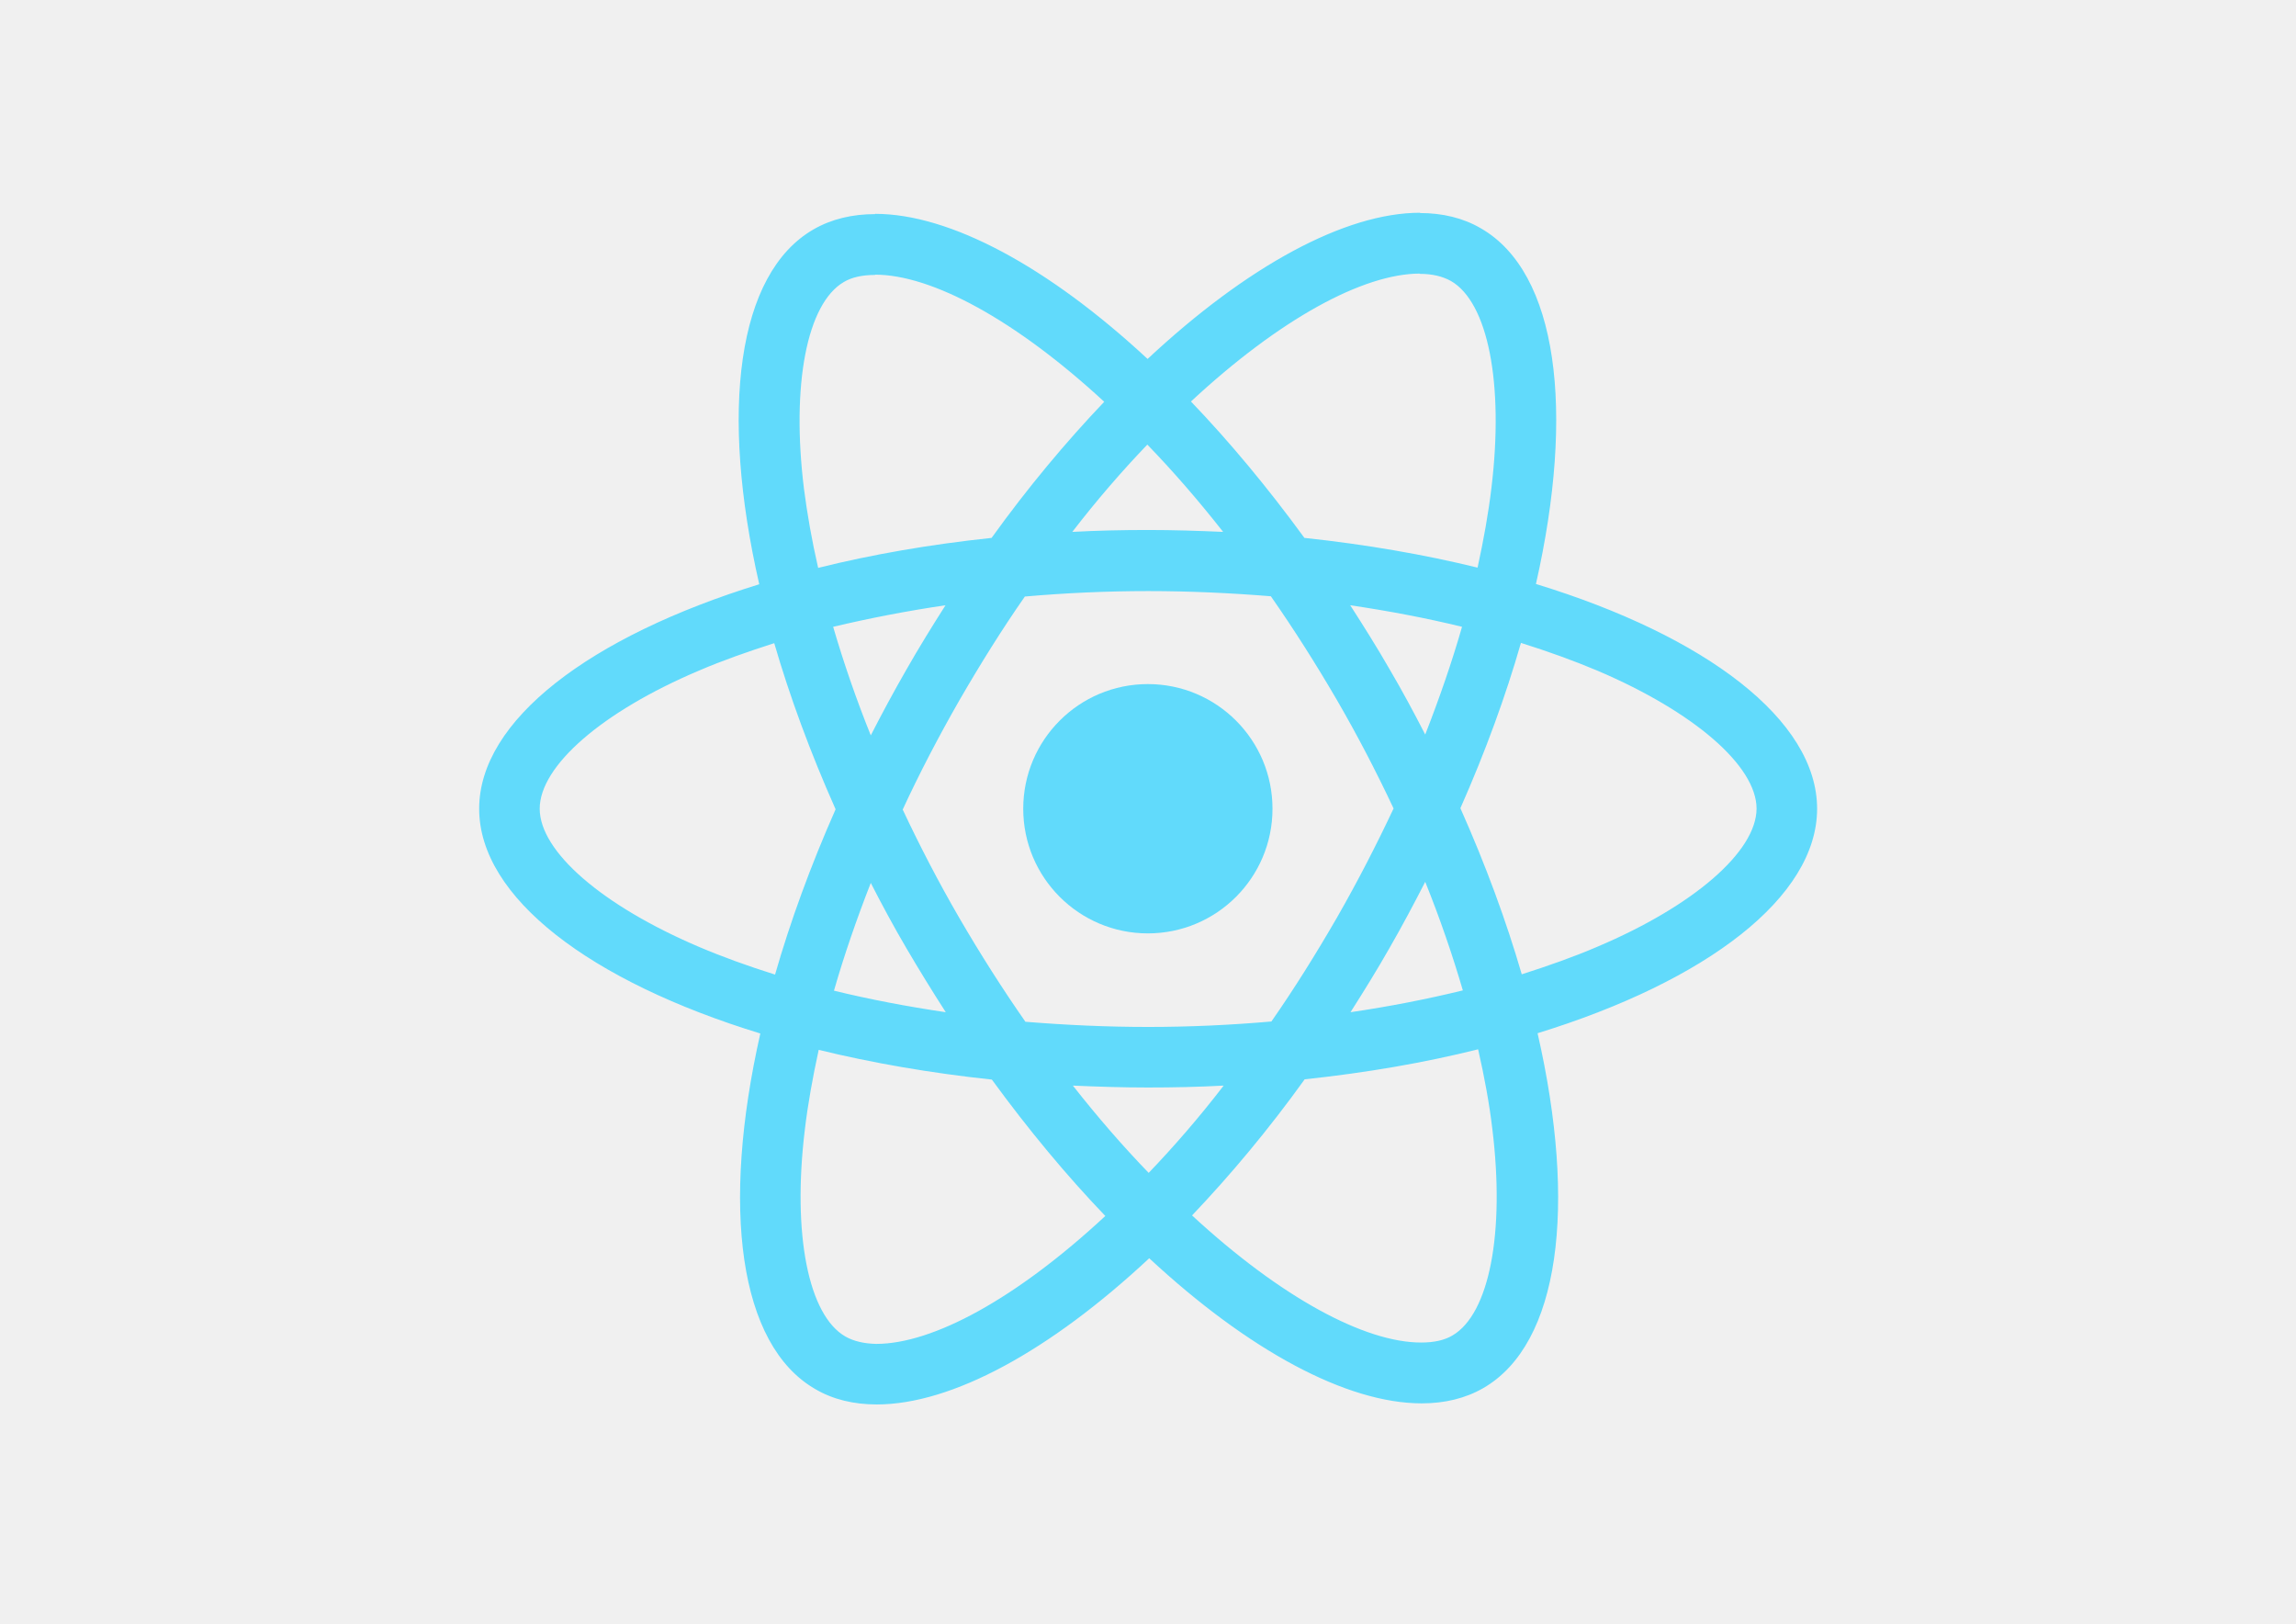
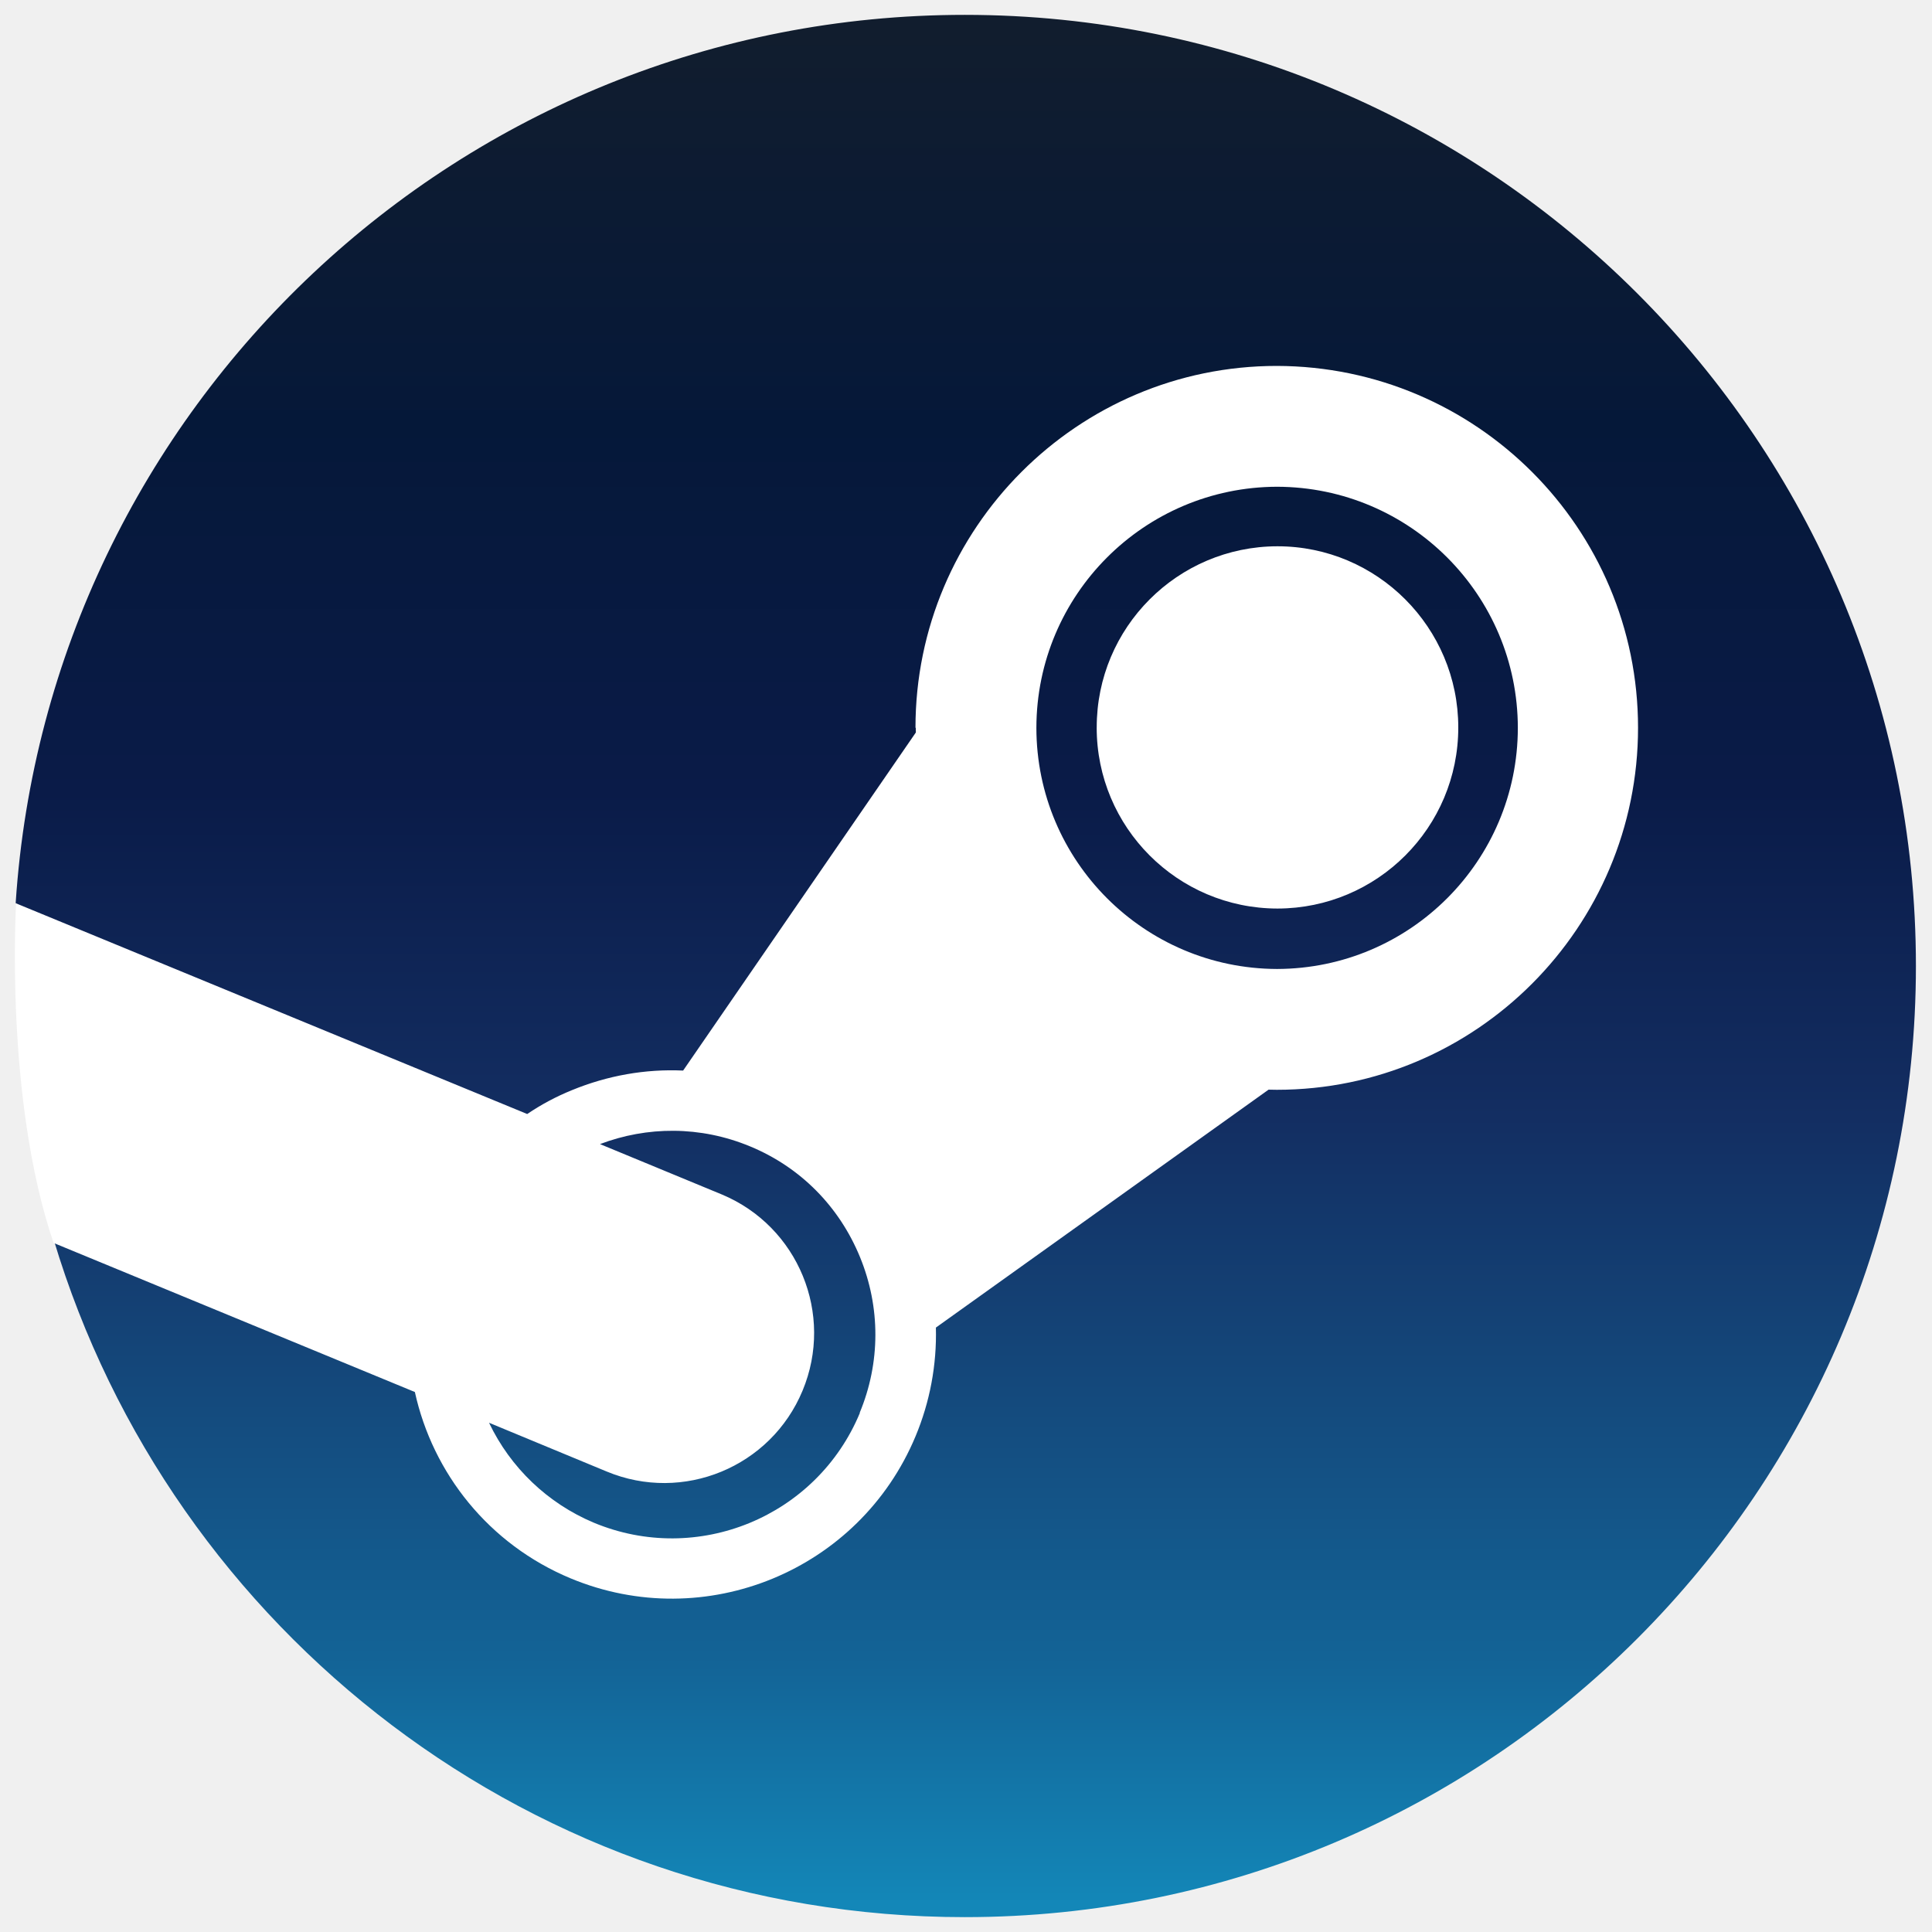
- <svg xmlns="http://www.w3.org/2000/svg" viewBox="0 0 841.9 595.3">
-   <g fill="#61DAFB">
-     <path d="M666.3 296.5c0-32.5-40.7-63.3-103.1-82.4 14.4-63.6 8-114.2-20.2-130.4-6.5-3.8-14.1-5.6-22.4-5.6v22.3c4.6 0 8.3.9 11.4 2.6 13.6 7.8 19.5 37.5 14.9 75.7-1.1 9.4-2.9 19.3-5.1 29.4-19.6-4.8-41-8.5-63.5-10.9-13.5-18.5-27.5-35.3-41.6-50 32.6-30.3 63.2-46.9 84-46.9V78c-27.5 0-63.5 19.6-99.9 53.6-36.4-33.8-72.4-53.2-99.9-53.2v22.3c20.7 0 51.4 16.5 84 46.6-14 14.7-28 31.4-41.3 49.9-22.6 2.4-44 6.1-63.6 11-2.3-10-4-19.7-5.2-29-4.7-38.2 1.1-67.9 14.6-75.8 3-1.8 6.9-2.6 11.5-2.6V78.5c-8.4 0-16 1.8-22.6 5.6-28.1 16.2-34.4 66.7-19.9 130.1-62.2 19.2-102.7 49.9-102.7 82.3 0 32.5 40.7 63.3 103.1 82.4-14.4 63.6-8 114.2 20.2 130.4 6.5 3.8 14.1 5.6 22.5 5.6 27.5 0 63.5-19.6 99.9-53.6 36.4 33.8 72.4 53.2 99.9 53.2 8.4 0 16-1.8 22.6-5.6 28.1-16.2 34.4-66.7 19.9-130.1 62-19.1 102.5-49.9 102.5-82.3zm-130.2-66.7c-3.7 12.9-8.3 26.2-13.5 39.5-4.1-8-8.4-16-13.1-24-4.6-8-9.5-15.8-14.4-23.4 14.2 2.1 27.9 4.7 41 7.9zm-45.8 106.5c-7.8 13.5-15.8 26.3-24.1 38.2-14.9 1.3-30 2-45.2 2-15.1 0-30.2-.7-45-1.9-8.3-11.9-16.4-24.6-24.2-38-7.6-13.1-14.5-26.4-20.8-39.8 6.2-13.4 13.2-26.8 20.7-39.9 7.8-13.5 15.8-26.3 24.1-38.2 14.9-1.3 30-2 45.2-2 15.1 0 30.2.7 45 1.9 8.3 11.9 16.4 24.6 24.2 38 7.6 13.1 14.5 26.4 20.8 39.8-6.3 13.4-13.2 26.8-20.7 39.9zm32.3-13c5.4 13.4 10 26.8 13.8 39.8-13.1 3.2-26.9 5.9-41.2 8 4.9-7.7 9.8-15.6 14.4-23.7 4.6-8 8.9-16.1 13-24.1zM421.2 430c-9.3-9.6-18.6-20.3-27.8-32 9 .4 18.2.7 27.5.7 9.4 0 18.7-.2 27.8-.7-9 11.7-18.3 22.4-27.5 32zm-74.4-58.9c-14.2-2.1-27.9-4.7-41-7.9 3.7-12.9 8.3-26.2 13.5-39.5 4.1 8 8.4 16 13.1 24 4.7 8 9.5 15.8 14.4 23.4zM420.7 163c9.3 9.6 18.6 20.3 27.8 32-9-.4-18.2-.7-27.5-.7-9.4 0-18.7.2-27.8.7 9-11.7 18.3-22.4 27.5-32zm-74 58.9c-4.9 7.7-9.8 15.6-14.4 23.7-4.6 8-8.9 16-13 24-5.4-13.4-10-26.8-13.8-39.8 13.1-3.1 26.9-5.8 41.2-7.9zm-90.5 125.2c-35.4-15.1-58.3-34.9-58.3-50.6 0-15.7 22.9-35.6 58.3-50.6 8.6-3.7 18-7 27.7-10.1 5.7 19.6 13.2 40 22.5 60.9-9.2 20.8-16.6 41.1-22.2 60.6-9.9-3.1-19.3-6.5-28-10.2zM310 490c-13.6-7.8-19.5-37.5-14.9-75.7 1.1-9.4 2.9-19.3 5.1-29.4 19.6 4.8 41 8.5 63.5 10.9 13.5 18.5 27.5 35.3 41.6 50-32.6 30.3-63.2 46.9-84 46.9-4.5-.1-8.3-1-11.3-2.7zm237.2-76.2c4.7 38.2-1.1 67.9-14.6 75.8-3 1.8-6.9 2.6-11.5 2.6-20.7 0-51.4-16.5-84-46.6 14-14.7 28-31.4 41.3-49.9 22.6-2.4 44-6.1 63.6-11 2.3 10.1 4.1 19.8 5.2 29.1zm38.5-66.7c-8.6 3.7-18 7-27.7 10.1-5.7-19.6-13.2-40-22.5-60.9 9.2-20.8 16.6-41.1 22.2-60.6 9.9 3.1 19.3 6.5 28.1 10.2 35.4 15.1 58.3 34.9 58.3 50.6-.1 15.7-23 35.6-58.4 50.6zM320.8 78.4z" />
-     <circle cx="420.9" cy="296.5" r="45.7" />
-     <path d="M520.5 78.1z" />
-   </g>
+ <svg xmlns="http://www.w3.org/2000/svg" xmlns:xlink="http://www.w3.org/1999/xlink" viewBox="0 0 65 65" fill="#fff">
+   <use xlink:href="#B" x=".5" y=".5" />
+   <defs>
+     <linearGradient id="A" x2="50%" x1="50%" y2="100%" y1="0%">
+       <stop stop-color="#111d2e" offset="0%" />
+       <stop stop-color="#051839" offset="21.2%" />
+       <stop stop-color="#0a1b48" offset="40.7%" />
+       <stop stop-color="#132e62" offset="58.1%" />
+       <stop stop-color="#144b7e" offset="73.8%" />
+       <stop stop-color="#136497" offset="87.3%" />
+       <stop stop-color="#1387b8" offset="100%" />
+     </linearGradient>
+   </defs>
+   <symbol id="B">
+     <g>
+       <path d="M1.305 41.202C5.259 54.386 17.488 64 31.959 64c17.673 0 32-14.327 32-32s-14.327-32-32-32C15.001 0 1.124 13.193.028 29.874c2.074 3.477 2.879 5.628 1.275 11.328z" fill="url(#A)" />
+       <path d="M30.31 23.985l.003.158-7.83 11.375c-1.268-.058-2.54.165-3.748.662a8.14 8.14 0 0 0-1.498.8L.042 29.893s-.398 6.546 1.26 11.424l12.156 5.016c.6 2.728 2.48 5.12 5.242 6.27a8.88 8.88 0 0 0 11.603-4.782 8.89 8.89 0 0 0 .684-3.656L42.18 36.16l.275.005c6.705 0 12.155-5.466 12.155-12.18s-5.44-12.16-12.155-12.174c-6.702 0-12.155 5.46-12.155 12.174zm-1.88 23.05c-1.454 3.5-5.466 5.147-8.953 3.694a6.84 6.84 0 0 1-3.524-3.362l3.957 1.64a5.04 5.04 0 0 0 6.591-2.719 5.05 5.05 0 0 0-2.715-6.601l-4.1-1.695c1.578-.6 3.372-.62 5.05.077 1.7.703 3 2.027 3.696 3.72s.692 3.56-.01 5.246M42.466 32.1a8.12 8.12 0 0 1-8.098-8.113 8.12 8.12 0 0 1 8.098-8.111 8.12 8.12 0 0 1 8.1 8.111 8.12 8.12 0 0 1-8.1 8.113m-6.068-8.126a6.09 6.09 0 0 1 6.08-6.095c3.355 0 6.084 2.73 6.084 6.095a6.09 6.09 0 0 1-6.084 6.093 6.09 6.09 0 0 1-6.081-6.093z" />
+     </g>
+   </symbol>
</svg>
